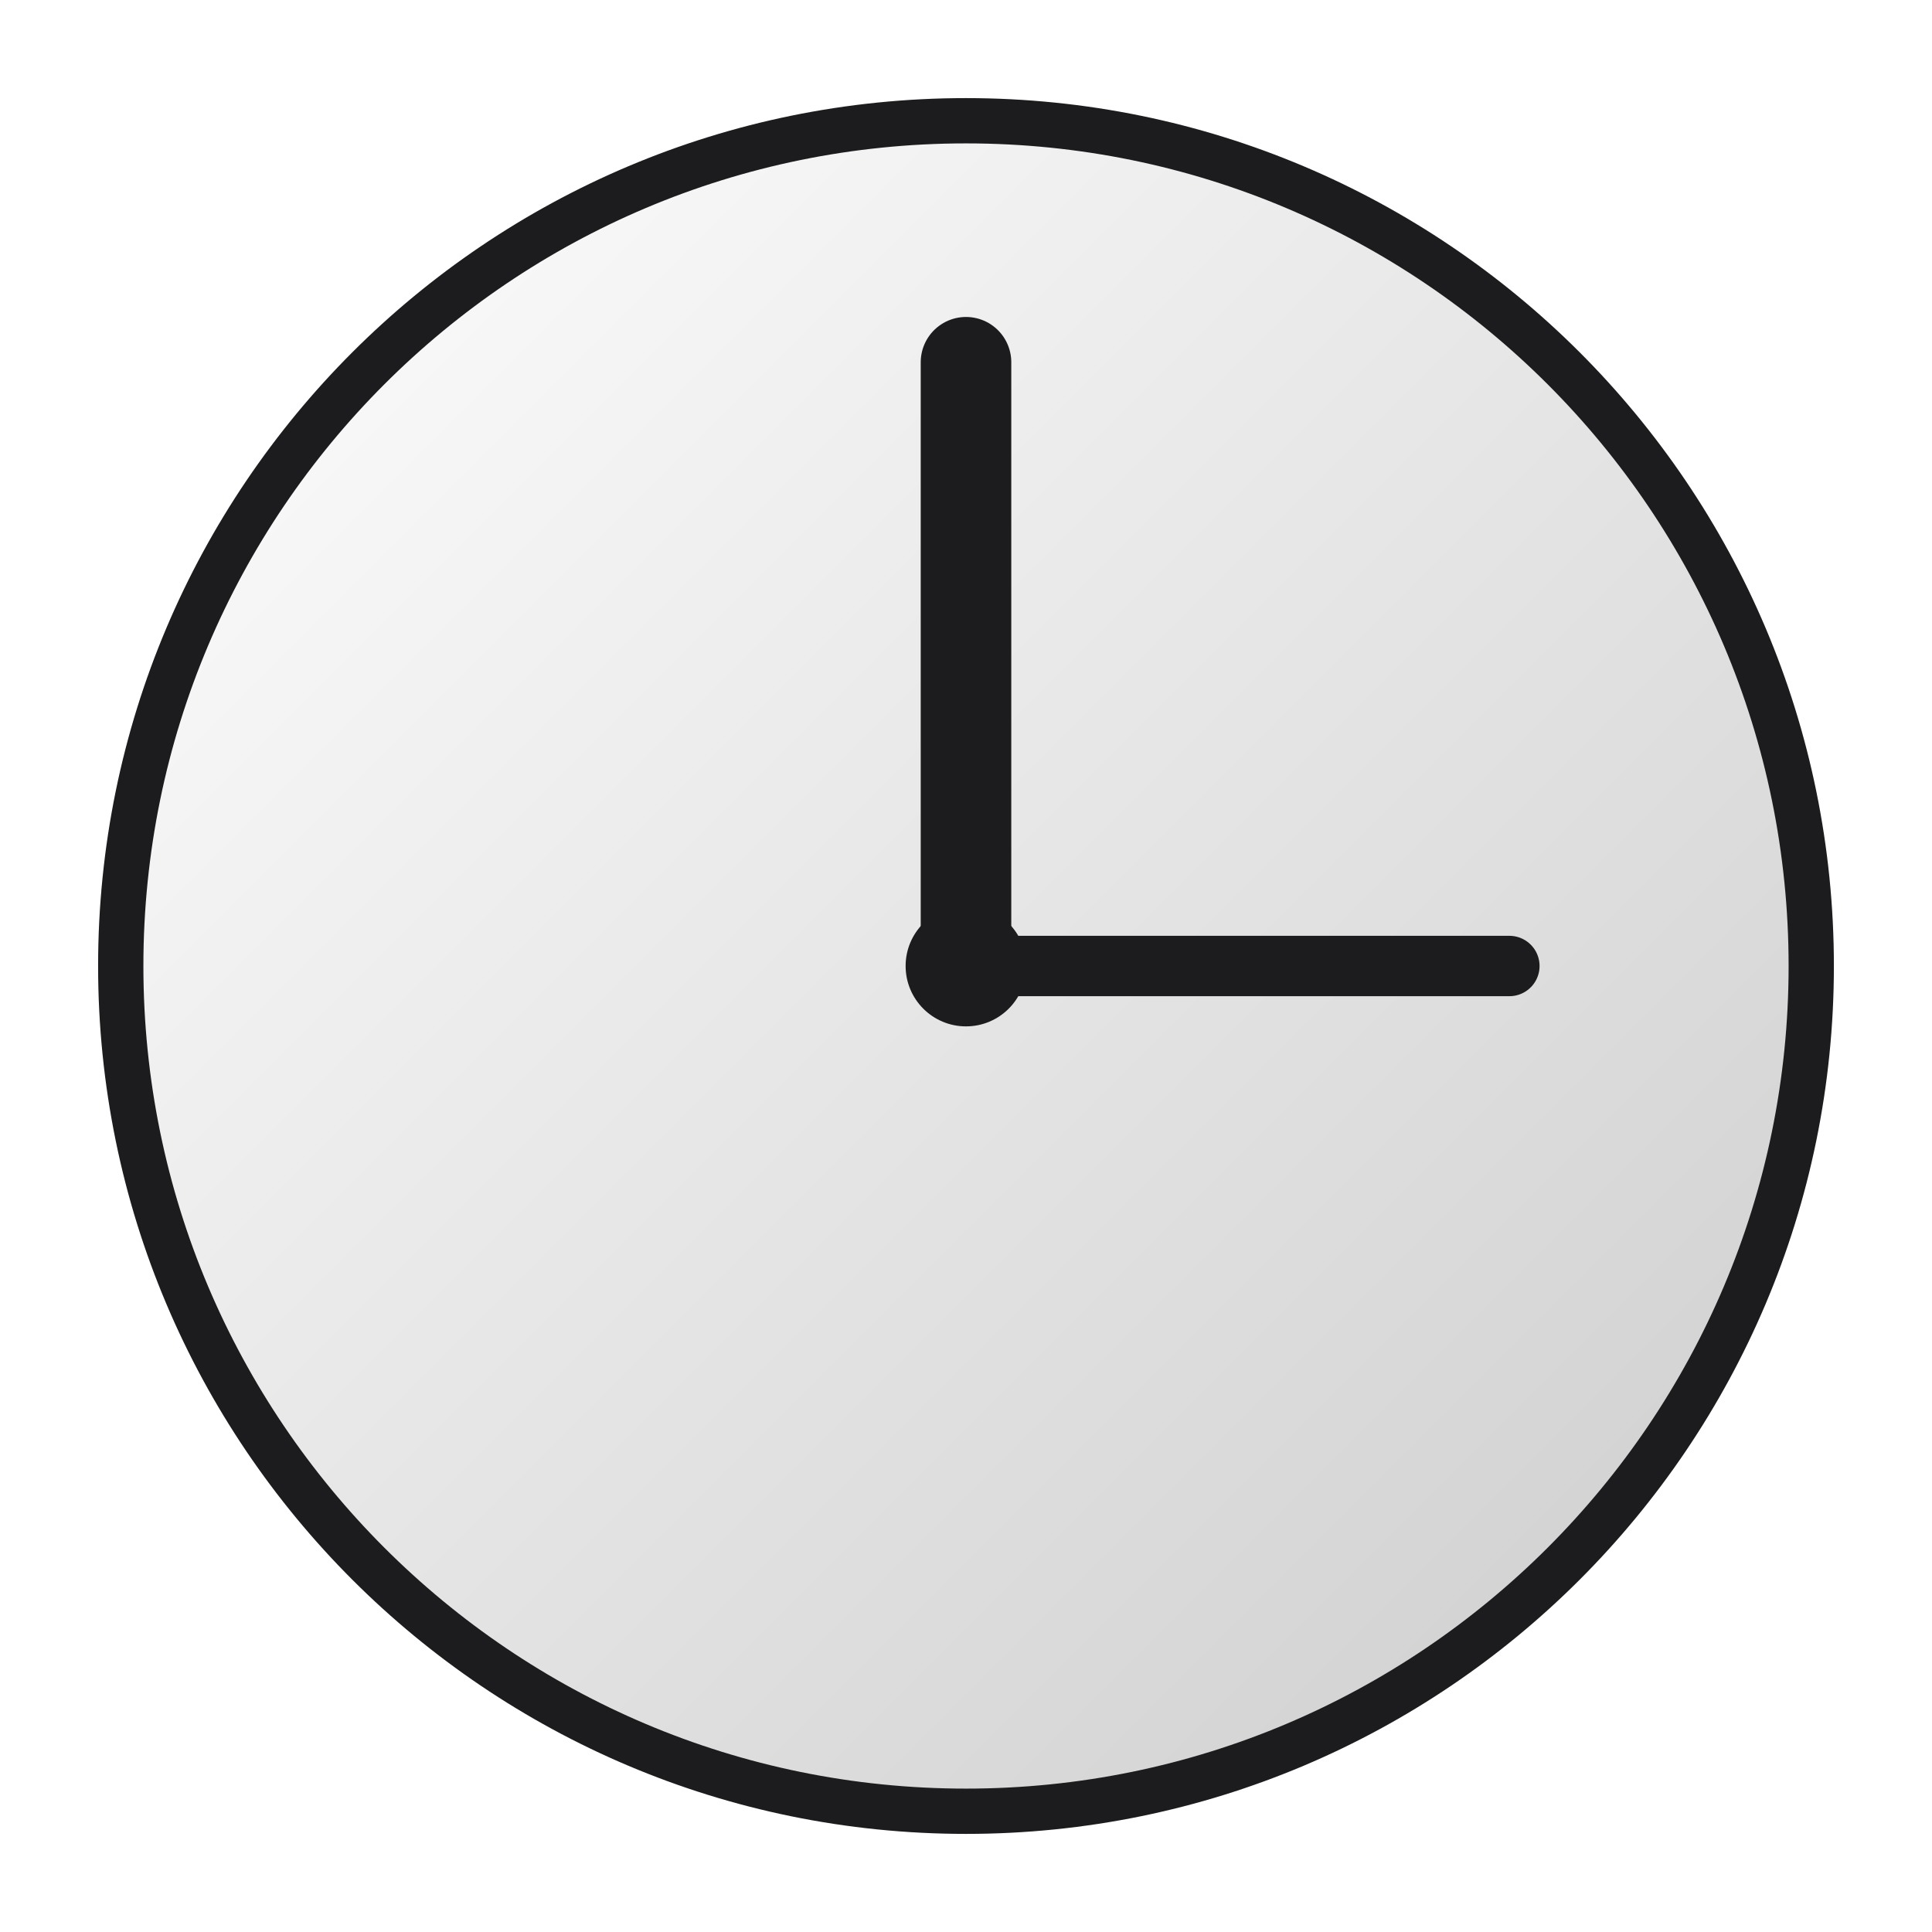
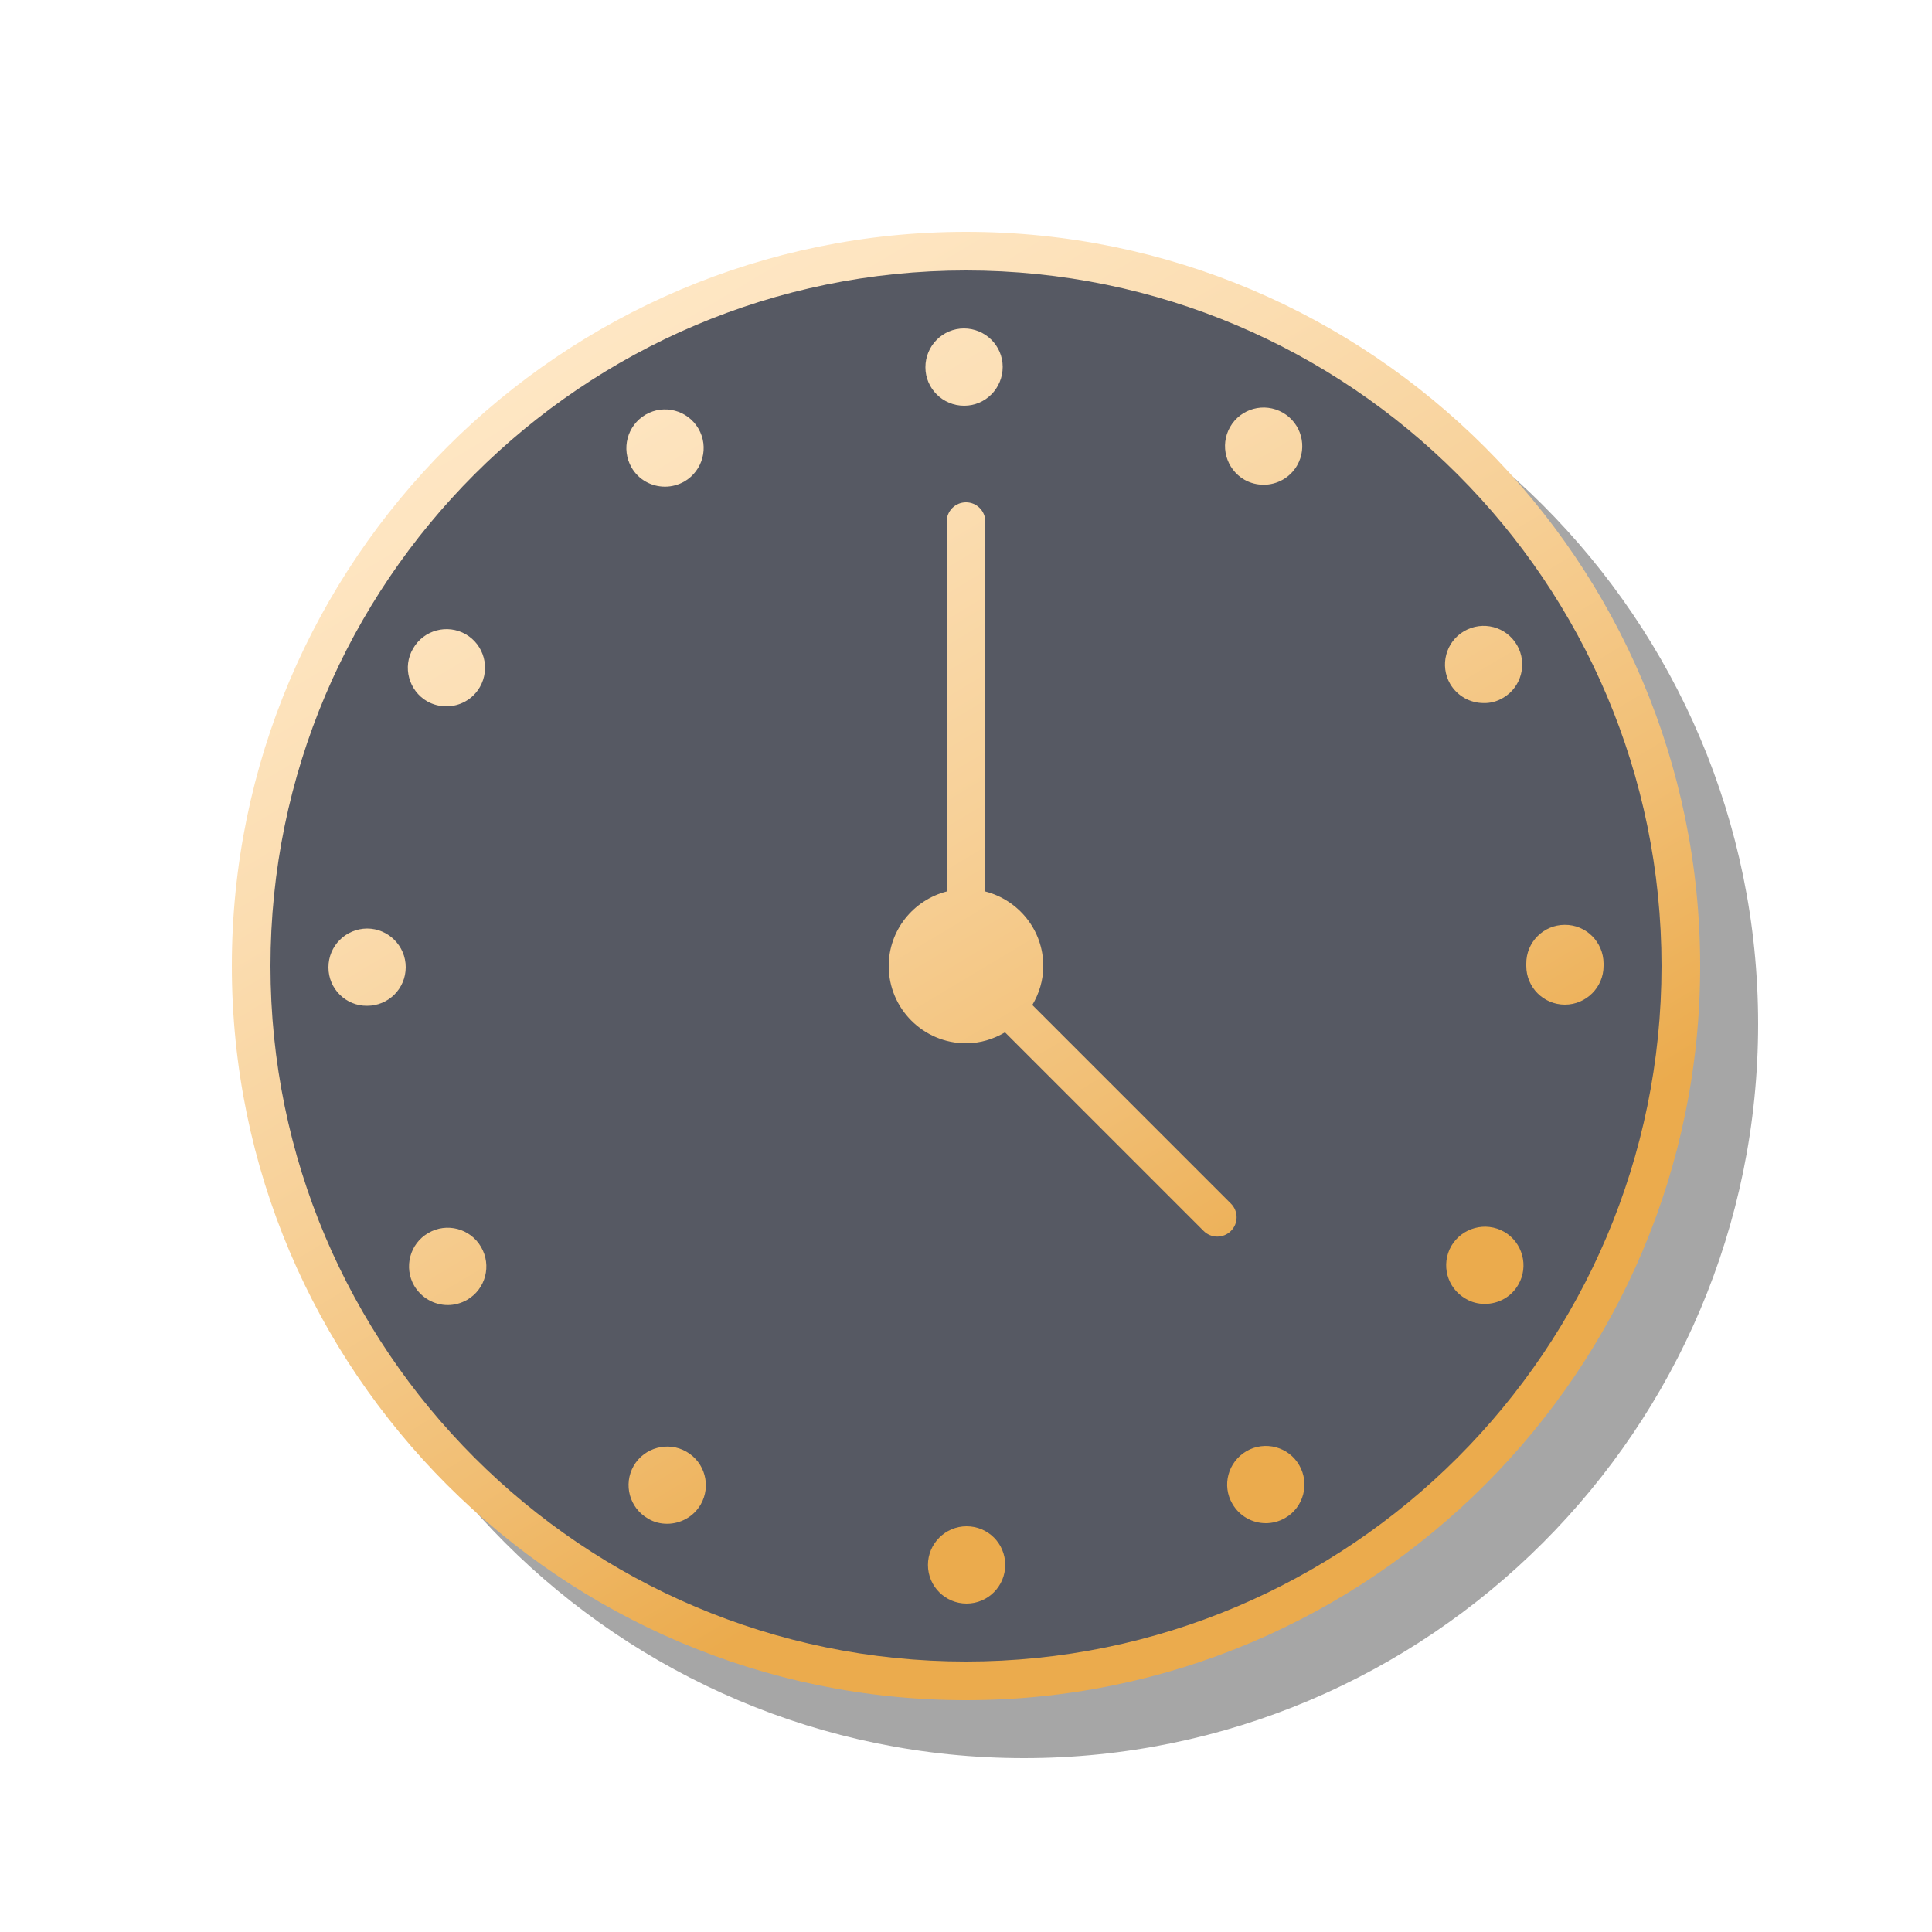
- <svg xmlns="http://www.w3.org/2000/svg" width="64" height="64" viewBox="0 0 64 64">
-   <defs>
-     <linearGradient id="clockGradient" x1="0" y1="0" x2="1" y2="1">
-       <stop offset="0%" stop-color="#ffffff" />
-       <stop offset="100%" stop-color="#cccccc" />
-     </linearGradient>
-   </defs>
-   <circle cx="32" cy="32" r="28" fill="url(#clockGradient)" stroke="#1C1C1E" stroke-width="1.5" />
-   <line x1="32" y1="32" x2="32" y2="12" stroke="#1C1C1E" stroke-width="3" stroke-linecap="round" />
-   <line x1="32" y1="32" x2="50" y2="32" stroke="#1C1C1E" stroke-width="2" stroke-linecap="round" />
-   <circle cx="32" cy="32" r="2" fill="#1C1C1E" />
+ <svg xmlns="http://www.w3.org/2000/svg" x="0px" y="0px" width="100" height="100" viewBox="0 0 100 100">
+   <path d="M53,91c-20.953,0-38-17.047-38-38s17.047-38,38-38s38,17.047,38,38S73.953,91,53,91z" opacity=".35" />
+   <circle cx="50" cy="50" r="37" fill="#565963" />
+   <linearGradient id="0dHPKLhskEIGM5Grn6s_Wa_Jiy764c1VwET_gr1" x1="26.769" x2="75.063" y1="11.187" y2="91.874" gradientUnits="userSpaceOnUse">
+     <stop offset=".004" stop-color="#ffe8c7" />
+     <stop offset=".115" stop-color="#fee5c1" />
+     <stop offset=".257" stop-color="#fbddb1" />
+     <stop offset=".416" stop-color="#f7d097" />
+     <stop offset=".586" stop-color="#f1be73" />
+     <stop offset=".735" stop-color="#ebab4d" />
+   </linearGradient>
+   <path fill="url(#0dHPKLhskEIGM5Grn6s_Wa_Jiy764c1VwET_gr1)" d="M48.03,81c0-1.1,0.899-2,2-2l0,0c1.109,0,2,0.89,2,2l0,0c0,1.1-0.891,2-2,2l0,0 C48.93,83,48.03,82.11,48.03,81z M33.54,78.6c-0.96-0.55-1.29-1.77-0.74-2.73l0,0c0.55-0.95,1.78-1.28,2.73-0.73l0,0 c0.96,0.55,1.289,1.77,0.739,2.73l0,0c-0.37,0.64-1.05,1-1.739,1l0,0C34.189,78.87,33.85,78.79,33.54,78.6z M63.79,77.84 c-0.561-0.95-0.23-2.17,0.729-2.73l0,0c0.95-0.55,2.181-0.23,2.73,0.73l0,0c0.55,0.95,0.229,2.18-0.73,2.73l0,0 c-0.31,0.18-0.66,0.27-1,0.27l0,0C64.83,78.84,64.16,78.48,63.79,77.84z M21.439,66.55c-0.55-0.95-0.229-2.18,0.73-2.73l0,0 c0.95-0.56,2.18-0.23,2.729,0.72l0,0c0.561,0.96,0.24,2.18-0.72,2.74l0,0c-0.32,0.18-0.66,0.27-1,0.27l0,0 C22.49,67.55,21.819,67.19,21.439,66.55z M75.859,67.22c-0.96-0.55-1.29-1.77-0.739-2.73l0,0c0.56-0.95,1.779-1.28,2.739-0.73l0,0 c0.95,0.55,1.28,1.78,0.73,2.73l0,0c-0.37,0.65-1.04,1-1.74,1l0,0C76.52,67.49,76.17,67.41,75.859,67.22z M17,50.07 c0-1.11,0.89-2,2-2.01l0,0c1.1,0,2,0.9,2,2l0,0c0,1.11-0.891,2-2,2l0,0C17.899,52.07,17,51.18,17,50.07z M79,50L79,50 c0-0.01,0-0.02,0-0.03l0,0c0-0.03,0-0.06,0-0.09l0,0c-0.01-1.11,0.89-2.01,1.99-2.01l0,0c1.109-0.01,2,0.89,2.01,1.99l0,0 c0,0.02,0,0.05,0,0.07l0,0c0,0.02,0,0.05,0,0.07l0,0c0,1.1-0.9,2-2,2l0,0C79.89,52,79,51.1,79,50z M17,50.07L17,50.07L17,50.07 L17,50.07L17,50.07L17,50.07z M22.109,36.3c-0.949-0.55-1.29-1.78-0.729-2.73l0,0c0.55-0.96,1.77-1.29,2.729-0.74l0,0 c0.95,0.55,1.28,1.77,0.73,2.73l0,0c-0.37,0.64-1.04,1-1.73,1l0,0C22.77,36.56,22.43,36.48,22.109,36.3z M75.06,35.4 c-0.55-0.95-0.229-2.18,0.721-2.73l0,0c0.96-0.56,2.18-0.24,2.739,0.72l0,0c0.55,0.95,0.23,2.18-0.72,2.73l0,0 c-0.32,0.19-0.66,0.28-1.01,0.27l0,0C76.109,36.39,75.439,36.04,75.06,35.4z M32.689,24.2c-0.55-0.96-0.229-2.18,0.73-2.74l0,0 c0.95-0.55,2.17-0.23,2.729,0.72l0,0c0.561,0.96,0.23,2.18-0.72,2.74l0,0c-0.32,0.18-0.66,0.27-1.01,0.27l0,0 C33.729,25.19,33.06,24.84,32.689,24.2z M64.41,24.83L64.41,24.83c-0.95-0.55-1.29-1.77-0.74-2.73l0,0 c0.55-0.96,1.77-1.29,2.729-0.74l0,0l0,0l0,0c0.96,0.55,1.29,1.77,0.74,2.73l0,0c-0.37,0.64-1.04,1-1.729,1l0,0 C65.069,25.09,64.729,25.01,64.41,24.83z M47.899,19.01c0-1.11,0.891-2.01,2-2.01l0,0c0,0,0,0-0.01,0l0,0 c1.11,0,2.01,0.89,2.01,1.99l0,0c0,1.11-0.89,2.01-1.989,2.01l0,0c-0.011,0-0.011,0-0.011,0l0,0C48.8,21,47.899,20.11,47.899,19.01z M50,88c-20.953,0-38-17.047-38-38s17.047-38,38-38s38,17.047,38,38S70.953,88,50,88z M50,14c-19.851,0-36,16.149-36,36 s16.149,36,36,36s36-16.149,36-36S69.851,14,50,14z M63.713,62.299l-10.28-10.28C53.785,51.424,54,50.74,54,50 c0-1.858-1.279-3.411-3-3.858V27c0-0.552-0.447-1-1-1s-1,0.448-1,1v19.142c-1.721,0.447-3,2-3,3.858c0,2.206,1.794,4,4,4 c0.74,0,1.424-0.215,2.019-0.567l10.28,10.28c0.195,0.195,0.451,0.293,0.707,0.293s0.512-0.098,0.707-0.293 C64.104,63.323,64.104,62.69,63.713,62.299z" />
</svg>
